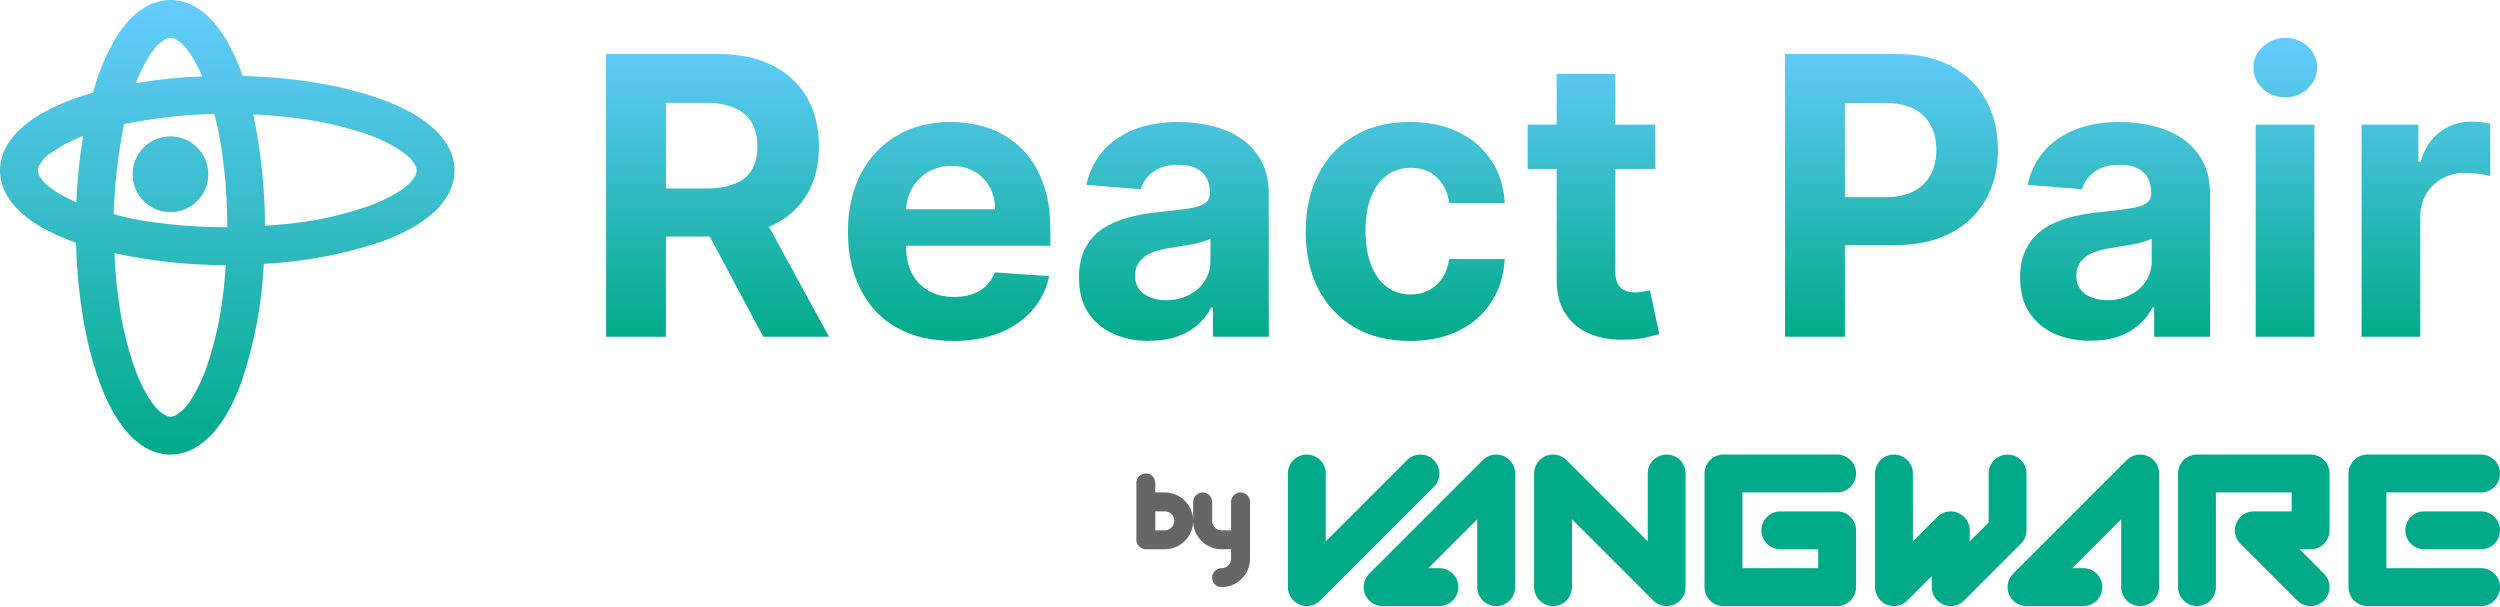
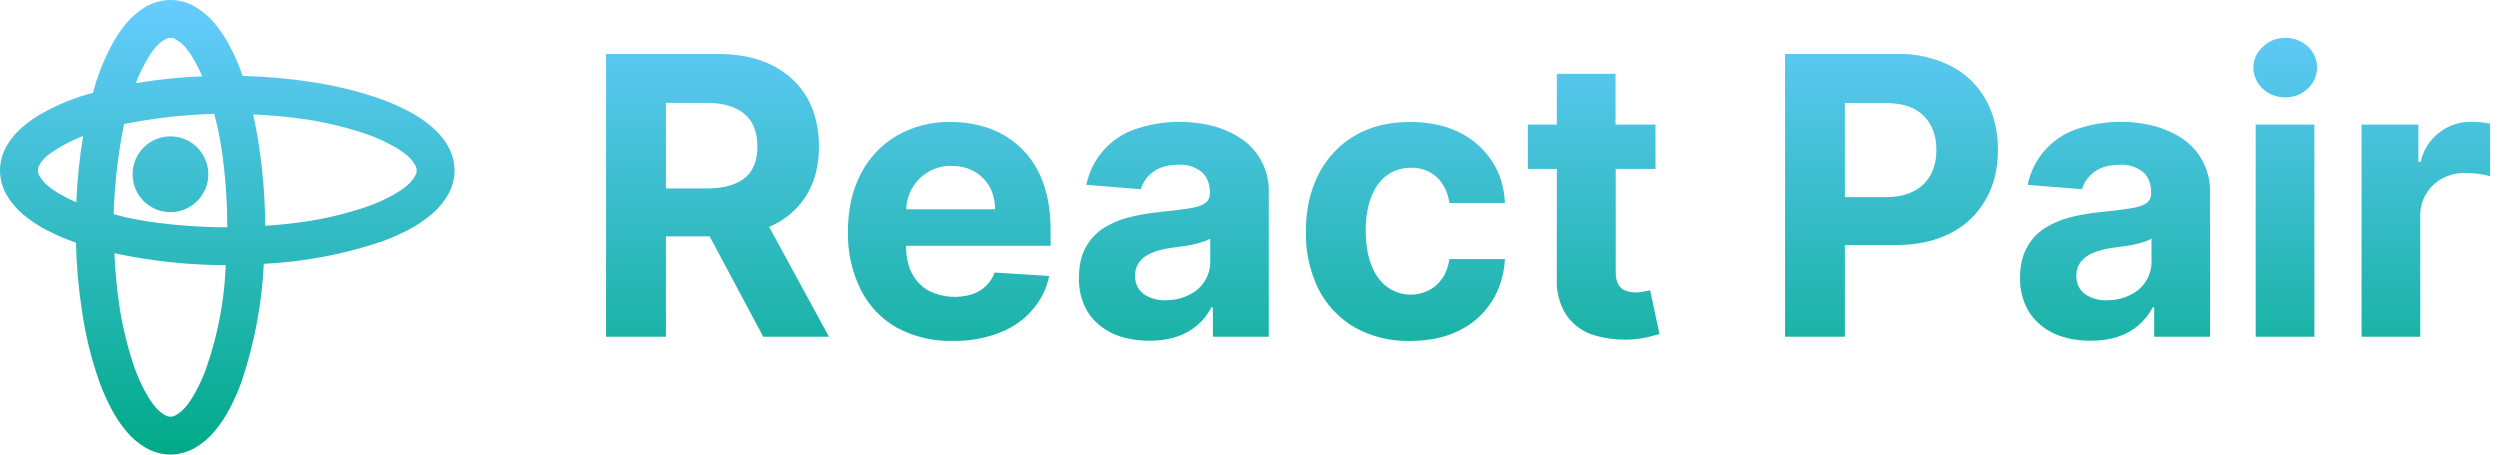
- <svg xmlns="http://www.w3.org/2000/svg" viewBox="0 0 132 32">
-   <linearGradient id="b" x1="0" x2="0" y1="0" y2="1">
-     <stop offset="0" stop-color="#6cf" />
-     <stop offset="1" stop-color="#0a8" />
-   </linearGradient>
-   <path fill="url(#b)" fill-rule="evenodd" d="M4.03 10.68a27.65 27.65 0 0 1 .36-3.5A8.08 8.08 0 0 0 2.5 8.21c-.16.14-.3.3-.41.49A.53.53 0 0 0 2 9c0 .11.03.21.09.3.11.19.25.35.41.49.26.22.55.4.85.56.22.12.45.23.68.33Zm9.34-4.64a28.45 28.45 0 0 1 .62 5.88 25 25 0 0 0 2.14-.22 18.6 18.6 0 0 0 3.31-.81c.42-.15.82-.33 1.21-.54.3-.16.59-.34.85-.56.16-.14.3-.3.41-.49A.53.53 0 0 0 22 9a.53.53 0 0 0-.09-.3 1.94 1.94 0 0 0-.41-.49 4.8 4.8 0 0 0-.85-.56 8.75 8.75 0 0 0-1.21-.54 18.6 18.6 0 0 0-3.31-.81c-.91-.13-1.83-.22-2.76-.26ZM12 12c0-1.39-.1-2.77-.3-4.13a16.6 16.6 0 0 0-.39-1.86 28.33 28.33 0 0 0-4.76.54A28.59 28.59 0 0 0 6 11.31c.62.17 1.24.3 1.87.39 1.36.2 2.75.3 4.13.3Zm-.08 2c-.04.71-.12 1.43-.22 2.13a18.6 18.6 0 0 1-.81 3.31c-.15.42-.33.82-.54 1.21-.16.3-.34.59-.56.85-.14.16-.3.3-.49.41A.53.53 0 0 1 9 22a.53.53 0 0 1-.3-.09 1.94 1.94 0 0 1-.49-.41 4.8 4.8 0 0 1-.56-.85 8.75 8.75 0 0 1-.54-1.21 18.6 18.6 0 0 1-.81-3.31c-.13-.9-.22-1.83-.26-2.76a28.45 28.45 0 0 0 5.88.63ZM7.17 4.4c.14-.37.3-.71.48-1.05.16-.3.34-.59.56-.85.14-.16.3-.3.49-.41A.53.53 0 0 1 9 2c.11 0 .21.03.3.09.19.11.35.25.49.41.22.26.4.55.56.85.12.22.23.45.33.68a27.65 27.65 0 0 0-3.5.36Zm6.76 9.53a23.18 23.18 0 0 1-1.16 6.18c-.18.51-.4 1-.65 1.48-.22.42-.49.82-.79 1.18-.29.35-.63.64-1.02.87-.4.23-.85.36-1.31.36-.46 0-.91-.13-1.31-.36a3.86 3.86 0 0 1-1.02-.87c-.3-.36-.57-.76-.79-1.18-.25-.48-.47-.97-.65-1.48-.42-1.2-.72-2.43-.9-3.68a27.5 27.5 0 0 1-.32-3.62l-.12-.04c-.51-.18-1-.4-1.48-.65a6.75 6.75 0 0 1-1.18-.79 3.86 3.86 0 0 1-.87-1.02C.13 9.91 0 9.46 0 9c0-.46.13-.91.36-1.31.23-.39.52-.73.87-1.02.36-.3.76-.57 1.18-.79a11.45 11.45 0 0 1 2.5-.98 11.45 11.45 0 0 1 .98-2.5c.21-.41.48-.81.78-1.17.29-.35.63-.64 1.02-.87C8.09.13 8.54 0 9 0c.46 0 .91.13 1.31.36.39.23.73.52 1.02.87.3.36.57.76.79 1.18.25.48.47.97.65 1.48l.04.12c1.2.03 2.42.13 3.62.32 1.25.18 2.48.48 3.68.9.51.18 1 .4 1.48.65.42.22.82.49 1.18.79.35.29.64.63.87 1.02.23.4.36.85.36 1.31 0 .46-.13.91-.36 1.31-.23.39-.52.73-.87 1.02-.36.3-.76.57-1.18.79-.48.25-.97.47-1.48.65a23.18 23.18 0 0 1-6.18 1.16ZM7 9.2a2 2 0 1 1 4 0 2 2 0 0 1-4 0Z" />
-   <path fill="url(#b)" d="M97.4 17.78h-3.15V2.85h5.89q1.7 0 2.9.65 1.19.64 1.82 1.78.63 1.14.63 2.63t-.64 2.62q-.64 1.14-1.86 1.78-1.21.63-2.93.63h-3.75v-2.53h3.24q.91 0 1.5-.32.6-.31.9-.88.29-.56.29-1.3t-.3-1.3q-.3-.56-.89-.87-.6-.3-1.52-.3h-2.12v12.34Zm12.98.21q-1.07 0-1.9-.37-.85-.38-1.33-1.12-.49-.74-.49-1.85 0-.93.35-1.56.34-.64.93-1.03.59-.38 1.34-.58.76-.2 1.59-.28.98-.1 1.57-.19.6-.09.87-.27.27-.18.27-.54v-.04q0-.7-.43-1.08-.44-.38-1.23-.38-.84 0-1.33.37-.5.37-.66.92l-2.87-.23q.22-1.02.86-1.77.64-.74 1.66-1.15 1.01-.4 2.35-.4.94 0 1.8.22.85.21 1.52.67.66.46 1.05 1.18t.39 1.72v7.55h-2.95v-1.55h-.08q-.27.52-.73.92-.45.4-1.08.62-.64.22-1.47.22Zm.9-2.14q.68 0 1.2-.28.53-.27.83-.73.3-.47.3-1.06v-1.19q-.15.1-.4.17-.25.08-.57.14-.31.06-.63.1l-.56.1q-.55.07-.96.25-.4.17-.63.47-.23.3-.23.73 0 .63.46.97.47.33 1.18.33Zm10.92 1.93h-3.1V6.58h3.1v11.2Zm-1.53-12.64q-.7 0-1.2-.46-.49-.46-.49-1.11 0-.65.5-1.1.5-.47 1.18-.47.7 0 1.2.46.48.46.48 1.1 0 .65-.49 1.12-.5.46-1.18.46Zm7.12 12.64h-3.1V6.58h3v1.96h.12q.3-1.04 1.03-1.58.72-.54 1.66-.54.23 0 .5.03t.48.08V9.3q-.22-.07-.6-.12-.4-.05-.72-.05-.68 0-1.22.3-.53.3-.84.81-.31.53-.31 1.22v6.33Zm-92.63 0H32V2.85h5.89q1.7 0 2.89.6 1.2.6 1.83 1.7.63 1.1.63 2.58t-.64 2.55q-.64 1.07-1.86 1.64-1.21.57-2.93.57h-3.94V9.95h3.43q.9 0 1.5-.25.6-.24.9-.74.29-.5.29-1.23 0-.75-.3-1.26-.3-.5-.9-.77-.6-.27-1.5-.27h-2.13v12.35Zm1.5-6.8h3.4l3.71 6.8H40.3l-3.63-6.8ZM50.33 18q-1.73 0-2.98-.7-1.24-.7-1.9-2-.68-1.3-.68-3.07 0-1.72.67-3.03.67-1.3 1.9-2.03 1.21-.73 2.86-.73 1.1 0 2.07.35.96.35 1.67 1.06.72.7 1.12 1.78.4 1.06.4 2.5v.85h-9.45v-1.93h6.53q0-.67-.29-1.19-.3-.51-.8-.8-.52-.3-1.2-.3-.7 0-1.25.32-.54.32-.85.87-.3.54-.31 1.2v1.83q0 .83.3 1.44.32.6.89.93.57.33 1.35.33.51 0 .94-.14.43-.15.74-.44.3-.3.47-.72l2.87.2q-.22 1.03-.9 1.8-.67.77-1.73 1.2-1.06.42-2.45.42Zm10.35 0q-1.07 0-1.9-.38-.84-.38-1.33-1.12-.48-.74-.48-1.85 0-.93.34-1.56.34-.64.93-1.03.6-.38 1.35-.58.75-.2 1.58-.28.98-.1 1.58-.19.6-.09.86-.27.27-.18.27-.54v-.04q0-.7-.43-1.08-.43-.38-1.23-.38-.84 0-1.33.37-.5.37-.66.92l-2.87-.23q.22-1.02.86-1.77.64-.74 1.66-1.15 1.02-.4 2.36-.4.93 0 1.79.22.85.21 1.52.67.67.46 1.05 1.18.39.72.39 1.72v7.55h-2.95v-1.55h-.08q-.27.52-.73.92-.45.4-1.08.62-.64.22-1.47.22Zm.9-2.15q.68 0 1.2-.28.53-.27.83-.73.3-.47.3-1.06v-1.19q-.15.1-.4.17-.25.08-.57.14l-.62.1-.57.1q-.55.07-.96.25-.4.17-.63.47-.23.3-.23.73 0 .63.47.97.46.33 1.17.33ZM74.45 18q-1.72 0-2.96-.73-1.23-.74-1.9-2.04-.65-1.3-.65-3 0-1.72.67-3.03.66-1.3 1.9-2.03 1.23-.73 2.93-.73 1.46 0 2.56.53t1.74 1.5q.64.96.71 2.25h-2.93q-.12-.83-.65-1.35-.53-.51-1.38-.51-.72 0-1.26.39t-.83 1.13q-.3.74-.3 1.8 0 1.07.3 1.82.29.76.83 1.15.54.4 1.26.4.53 0 .95-.23.43-.21.71-.63.28-.42.37-1.01h2.93q-.07 1.28-.7 2.25-.62.98-1.71 1.52-1.1.55-2.59.55Zm6.21-11.42h6.74v2.34h-6.74V6.58Zm1.53 8.17V3.9h3.1v10.44q0 .43.14.67.13.23.37.33.23.1.55.1.22 0 .43-.05l.34-.06.49 2.31-.66.17q-.42.1-1.03.12-1.12.05-1.96-.3-.84-.34-1.3-1.06-.48-.72-.47-1.82Z" />
-   <path fill="none" stroke="#0a8" stroke-linecap="round" stroke-linejoin="round" stroke-width="2" d="M69 25v6l6-6m7 6v-6l6 6v-6m12 0v6l3-3v3l3-3v-3m-27 6v-6l-6 6h3m37 0v-6l-6 6h3m21 0h-6v-6h6m-15 6v-6h6v3h-3l3 3m-25-6h-6v6h6v-3h-3m34 0h3" />
-   <path fill="none" stroke="#666" stroke-linecap="round" stroke-linejoin="round" stroke-miterlimit="3" d="M60.5 25.5v3h1a1 1 0 0 0 1-1h0a1 1 0 0 0-1-1h-1m4 4h0a1 1 0 0 0 1-1v-3 2h-1a1 1 0 0 1-1-1v-1" />
+ <svg xmlns="http://www.w3.org/2000/svg" xml:space="preserve" fill-rule="evenodd" stroke-linejoin="round" stroke-miterlimit="2" clip-rule="evenodd" viewBox="0 0 132 24">
+   <path fill="url(#a)" d="M13.93 13.93a23.18 23.18 0 0 1-1.16 6.18c-.18.51-.4 1-.65 1.48-.22.42-.49.82-.79 1.18-.29.35-.63.64-1.02.87-.4.23-.85.36-1.31.36-.46 0-.91-.13-1.31-.36a3.86 3.86 0 0 1-1.02-.87c-.3-.36-.57-.76-.79-1.18-.25-.48-.47-.97-.65-1.48-.42-1.2-.72-2.43-.9-3.68a27.5 27.5 0 0 1-.32-3.62l-.12-.04c-.51-.18-1-.4-1.48-.65a6.75 6.75 0 0 1-1.18-.79 3.86 3.86 0 0 1-.87-1.02C.13 9.91 0 9.46 0 9c0-.46.13-.91.36-1.31.23-.39.52-.73.87-1.02.36-.3.76-.57 1.18-.79a11.45 11.45 0 0 1 2.5-.98 11.45 11.45 0 0 1 .98-2.5c.21-.41.48-.81.78-1.17.29-.35.63-.64 1.02-.87C8.09.13 8.54 0 9 0c.46 0 .91.13 1.31.36.39.23.73.52 1.02.87.3.36.57.76.79 1.18.25.48.47.97.65 1.48l.04.12c1.2.03 2.42.13 3.62.32 1.25.18 2.48.48 3.68.9.51.18 1 .4 1.48.65.42.22.82.49 1.18.79.35.29.64.63.87 1.02.23.4.36.85.36 1.31 0 .46-.13.91-.36 1.31-.23.39-.52.73-.87 1.02-.36.3-.76.57-1.18.79-.48.25-.97.47-1.48.65a23.18 23.18 0 0 1-6.18 1.16Zm-9.9-3.25a27.65 27.65 0 0 1 .36-3.5A8.08 8.08 0 0 0 2.5 8.21c-.16.14-.3.3-.41.49A.53.53 0 0 0 2 9c0 .11.03.21.09.3.11.19.25.35.41.49.26.22.55.4.85.56.22.12.45.23.68.33Zm9.34-4.64a28.45 28.45 0 0 1 .63 5.88c.71-.04 1.43-.12 2.13-.22a18.6 18.6 0 0 0 3.31-.81c.42-.15.82-.33 1.21-.54.3-.16.59-.34.85-.56.16-.14.3-.3.41-.49A.53.53 0 0 0 22 9a.53.53 0 0 0-.09-.3 1.94 1.94 0 0 0-.41-.49 4.8 4.8 0 0 0-.85-.56 8.75 8.75 0 0 0-1.21-.54 18.6 18.6 0 0 0-3.31-.81c-.91-.13-1.83-.22-2.76-.26Zm-6.2-1.65.4-.06c1.03-.16 2.07-.26 3.11-.3-.1-.23-.21-.46-.33-.68a4.8 4.8 0 0 0-.56-.85c-.14-.16-.3-.3-.49-.41A.53.53 0 0 0 9 2a.53.53 0 0 0-.3.09c-.19.11-.35.25-.49.41-.22.26-.4.55-.56.85a9.8 9.8 0 0 0-.48 1.04ZM12 12c0-1.39-.1-2.77-.3-4.13a16.6 16.6 0 0 0-.39-1.86 28.33 28.33 0 0 0-4.76.54A28.59 28.59 0 0 0 6 11.31c.62.17 1.24.3 1.87.39 1.36.2 2.75.3 4.13.3ZM7 9.2a2 2 0 1 1 4 0 2 2 0 0 1-4 0Zm4.92 4.8a28.45 28.45 0 0 1-5.88-.63c.04.93.13 1.85.26 2.76.17 1.13.44 2.24.81 3.31.15.42.33.82.54 1.21.16.3.34.59.56.85.14.16.3.3.49.41.09.06.19.09.3.09.11 0 .21-.03.3-.09.19-.11.35-.25.49-.41.22-.26.4-.55.56-.85.21-.39.39-.79.54-1.21A18.6 18.6 0 0 0 11.92 14Zm85.49-1.06v4.84h-3.16V2.85h5.89a6 6 0 0 1 2.9.65 4.4 4.4 0 0 1 1.82 1.78c.42.76.63 1.64.63 2.63 0 1-.21 1.87-.64 2.62a4.43 4.43 0 0 1-1.86 1.78c-.8.42-1.78.63-2.93.63h-2.65Zm0-2.53h2.14c.6 0 1.1-.1 1.5-.32.4-.2.7-.5.9-.88.2-.38.29-.8.29-1.3s-.1-.93-.3-1.3c-.2-.37-.49-.66-.89-.87-.4-.2-.9-.3-1.52-.3h-2.12v4.97Zm-62.25 2.08v5.29H32V2.85h5.89c1.13 0 2.1.2 2.89.6.8.4 1.4.97 1.83 1.7.42.73.63 1.6.63 2.58 0 .99-.21 1.84-.64 2.55a4.16 4.16 0 0 1-1.86 1.64l-.13.06 3.16 5.8H40.3l-2.83-5.3h-2.3Zm0-2.54h2.14c.6 0 1.1-.08 1.5-.25.4-.16.7-.4.9-.74.2-.33.29-.74.29-1.23 0-.5-.1-.92-.3-1.26-.2-.34-.5-.6-.9-.77-.4-.18-.9-.27-1.5-.27h-2.13v4.52Zm12.68 3.03c0 .56.1 1.04.3 1.44.22.4.5.71.89.93a3.1 3.1 0 0 0 2.29.19 1.9 1.9 0 0 0 1.2-1.15l2.88.18c-.15.7-.45 1.3-.9 1.8-.44.52-1.02.92-1.73 1.2a6.5 6.5 0 0 1-2.45.43 5.94 5.94 0 0 1-2.97-.7 4.75 4.75 0 0 1-1.9-2 6.58 6.58 0 0 1-.68-3.07c0-1.15.22-2.16.67-3.03a4.95 4.95 0 0 1 1.9-2.03 5.49 5.49 0 0 1 2.86-.73c.74 0 1.43.12 2.07.35a4.67 4.67 0 0 1 2.8 2.84c.26.7.4 1.54.4 2.5v.85h-7.63Zm0-1.93h4.7c0-.45-.1-.84-.29-1.19-.2-.34-.46-.61-.8-.8-.35-.2-.75-.3-1.2-.3a2.33 2.33 0 0 0-2.1 1.2c-.18.32-.29.69-.3 1.1ZM82.2 8.92h-1.53V6.58h1.53V3.9h3.1v2.68h2.11v2.34h-2.1v5.42c0 .29.04.5.13.67.09.15.2.27.37.33.15.06.34.1.55.1.14 0 .29-.02.43-.05l.34-.06.49 2.31-.66.17a5.58 5.58 0 0 1-3-.18 2.72 2.72 0 0 1-1.3-1.06 3.25 3.25 0 0 1-.46-1.82V8.92Zm28.18 9.07c-.71 0-1.35-.12-1.9-.37-.57-.26-1-.63-1.33-1.12a3.3 3.3 0 0 1-.49-1.85c0-.62.12-1.14.35-1.56.22-.43.54-.77.93-1.03.4-.25.84-.45 1.34-.58.5-.13 1.04-.22 1.59-.28a26.3 26.3 0 0 0 1.57-.19c.4-.06.7-.15.87-.27a.6.6 0 0 0 .27-.54v-.04c0-.47-.14-.82-.43-1.08a1.8 1.8 0 0 0-1.23-.38c-.56 0-1 .13-1.33.37-.34.25-.55.56-.66.92l-2.87-.23a3.93 3.93 0 0 1 2.52-2.92 7.25 7.25 0 0 1 4.15-.19c.56.15 1.07.38 1.52.68a3.33 3.33 0 0 1 1.44 2.9v7.55h-2.95v-1.55h-.08a3.12 3.12 0 0 1-1.81 1.54c-.43.15-.91.22-1.47.22Zm.9-2.14c.45 0 .85-.1 1.2-.28a1.92 1.92 0 0 0 1.12-1.8V12.6c-.1.06-.23.12-.4.17a5.7 5.7 0 0 1-1.19.25l-.56.08a3.8 3.8 0 0 0-.96.26c-.27.12-.48.27-.63.47-.15.2-.23.44-.23.73 0 .42.16.75.46.97.31.22.7.33 1.18.33Zm10.92 1.93h-3.1V6.58h3.1v11.2Zm-1.53-12.64a1.7 1.7 0 0 1-1.2-.46 1.5 1.5 0 0 1-.49-1.11c0-.43.17-.8.5-1.1.33-.32.72-.47 1.18-.47.47 0 .86.15 1.2.46.32.31.48.68.48 1.1 0 .44-.16.8-.49 1.12-.33.3-.72.46-1.18.46Zm7.12 12.64h-3.1V6.58h3v1.96h.12a2.71 2.71 0 0 1 2.69-2.11 4.82 4.82 0 0 1 .98.1V9.3a5.43 5.43 0 0 0-1.31-.17c-.46 0-.87.1-1.23.3a2.2 2.2 0 0 0-1.15 2.03v6.33Zm-67.1.21c-.72 0-1.36-.12-1.92-.37-.55-.26-1-.63-1.32-1.12a3.3 3.3 0 0 1-.48-1.85c0-.62.11-1.14.34-1.56.23-.43.54-.77.93-1.03.4-.25.84-.45 1.35-.58.5-.13 1.03-.22 1.58-.28a27.9 27.9 0 0 0 1.58-.19c.4-.06.68-.15.86-.27a.6.6 0 0 0 .27-.54v-.04c0-.47-.14-.82-.43-1.08a1.8 1.8 0 0 0-1.23-.38c-.56 0-1 .13-1.33.37a1.8 1.8 0 0 0-.66.92l-2.87-.23a3.93 3.93 0 0 1 2.52-2.92 7.25 7.25 0 0 1 4.15-.19 5 5 0 0 1 1.52.68 3.31 3.31 0 0 1 1.44 2.9v7.55h-2.95v-1.55h-.08a3.1 3.1 0 0 1-1.81 1.54c-.42.15-.91.22-1.47.22Zm.88-2.14c.46 0 .86-.1 1.21-.28a1.92 1.92 0 0 0 1.12-1.8V12.6c-.1.06-.23.12-.4.17a5.78 5.78 0 0 1-1.18.25l-.57.08a3.8 3.8 0 0 0-.96.26c-.27.12-.48.27-.63.47-.15.2-.23.44-.23.73 0 .42.16.75.47.97.3.22.7.33 1.17.33ZM74.46 18a5.69 5.69 0 0 1-2.96-.73 4.89 4.89 0 0 1-1.9-2.04 6.57 6.57 0 0 1-.65-3c0-1.15.22-2.16.67-3.03a4.94 4.94 0 0 1 1.9-2.03c.82-.49 1.8-.73 2.93-.73.97 0 1.83.17 2.56.53a4.3 4.3 0 0 1 1.74 1.5c.43.63.67 1.39.71 2.25h-2.93c-.08-.56-.3-1-.65-1.35a1.9 1.9 0 0 0-1.38-.51c-.48 0-.9.13-1.26.39s-.64.64-.83 1.13c-.2.5-.3 1.1-.3 1.8 0 .72.1 1.32.3 1.82.19.5.47.89.83 1.15a2.1 2.1 0 0 0 2.21.17c.29-.14.52-.36.71-.63.19-.28.31-.62.37-1.01h2.93c-.05.85-.28 1.6-.7 2.25a4.24 4.24 0 0 1-1.71 1.52c-.73.37-1.6.55-2.59.55Z" />
+   <defs>
+     <linearGradient id="a" x1="0" x2="1" y1="0" y2="0" gradientTransform="matrix(0 24 -24 0 12 0)" gradientUnits="userSpaceOnUse">
+       <stop offset="0" stop-color="#6cf" />
+       <stop offset="1" stop-color="#0a8" />
+     </linearGradient>
+   </defs>
</svg>
